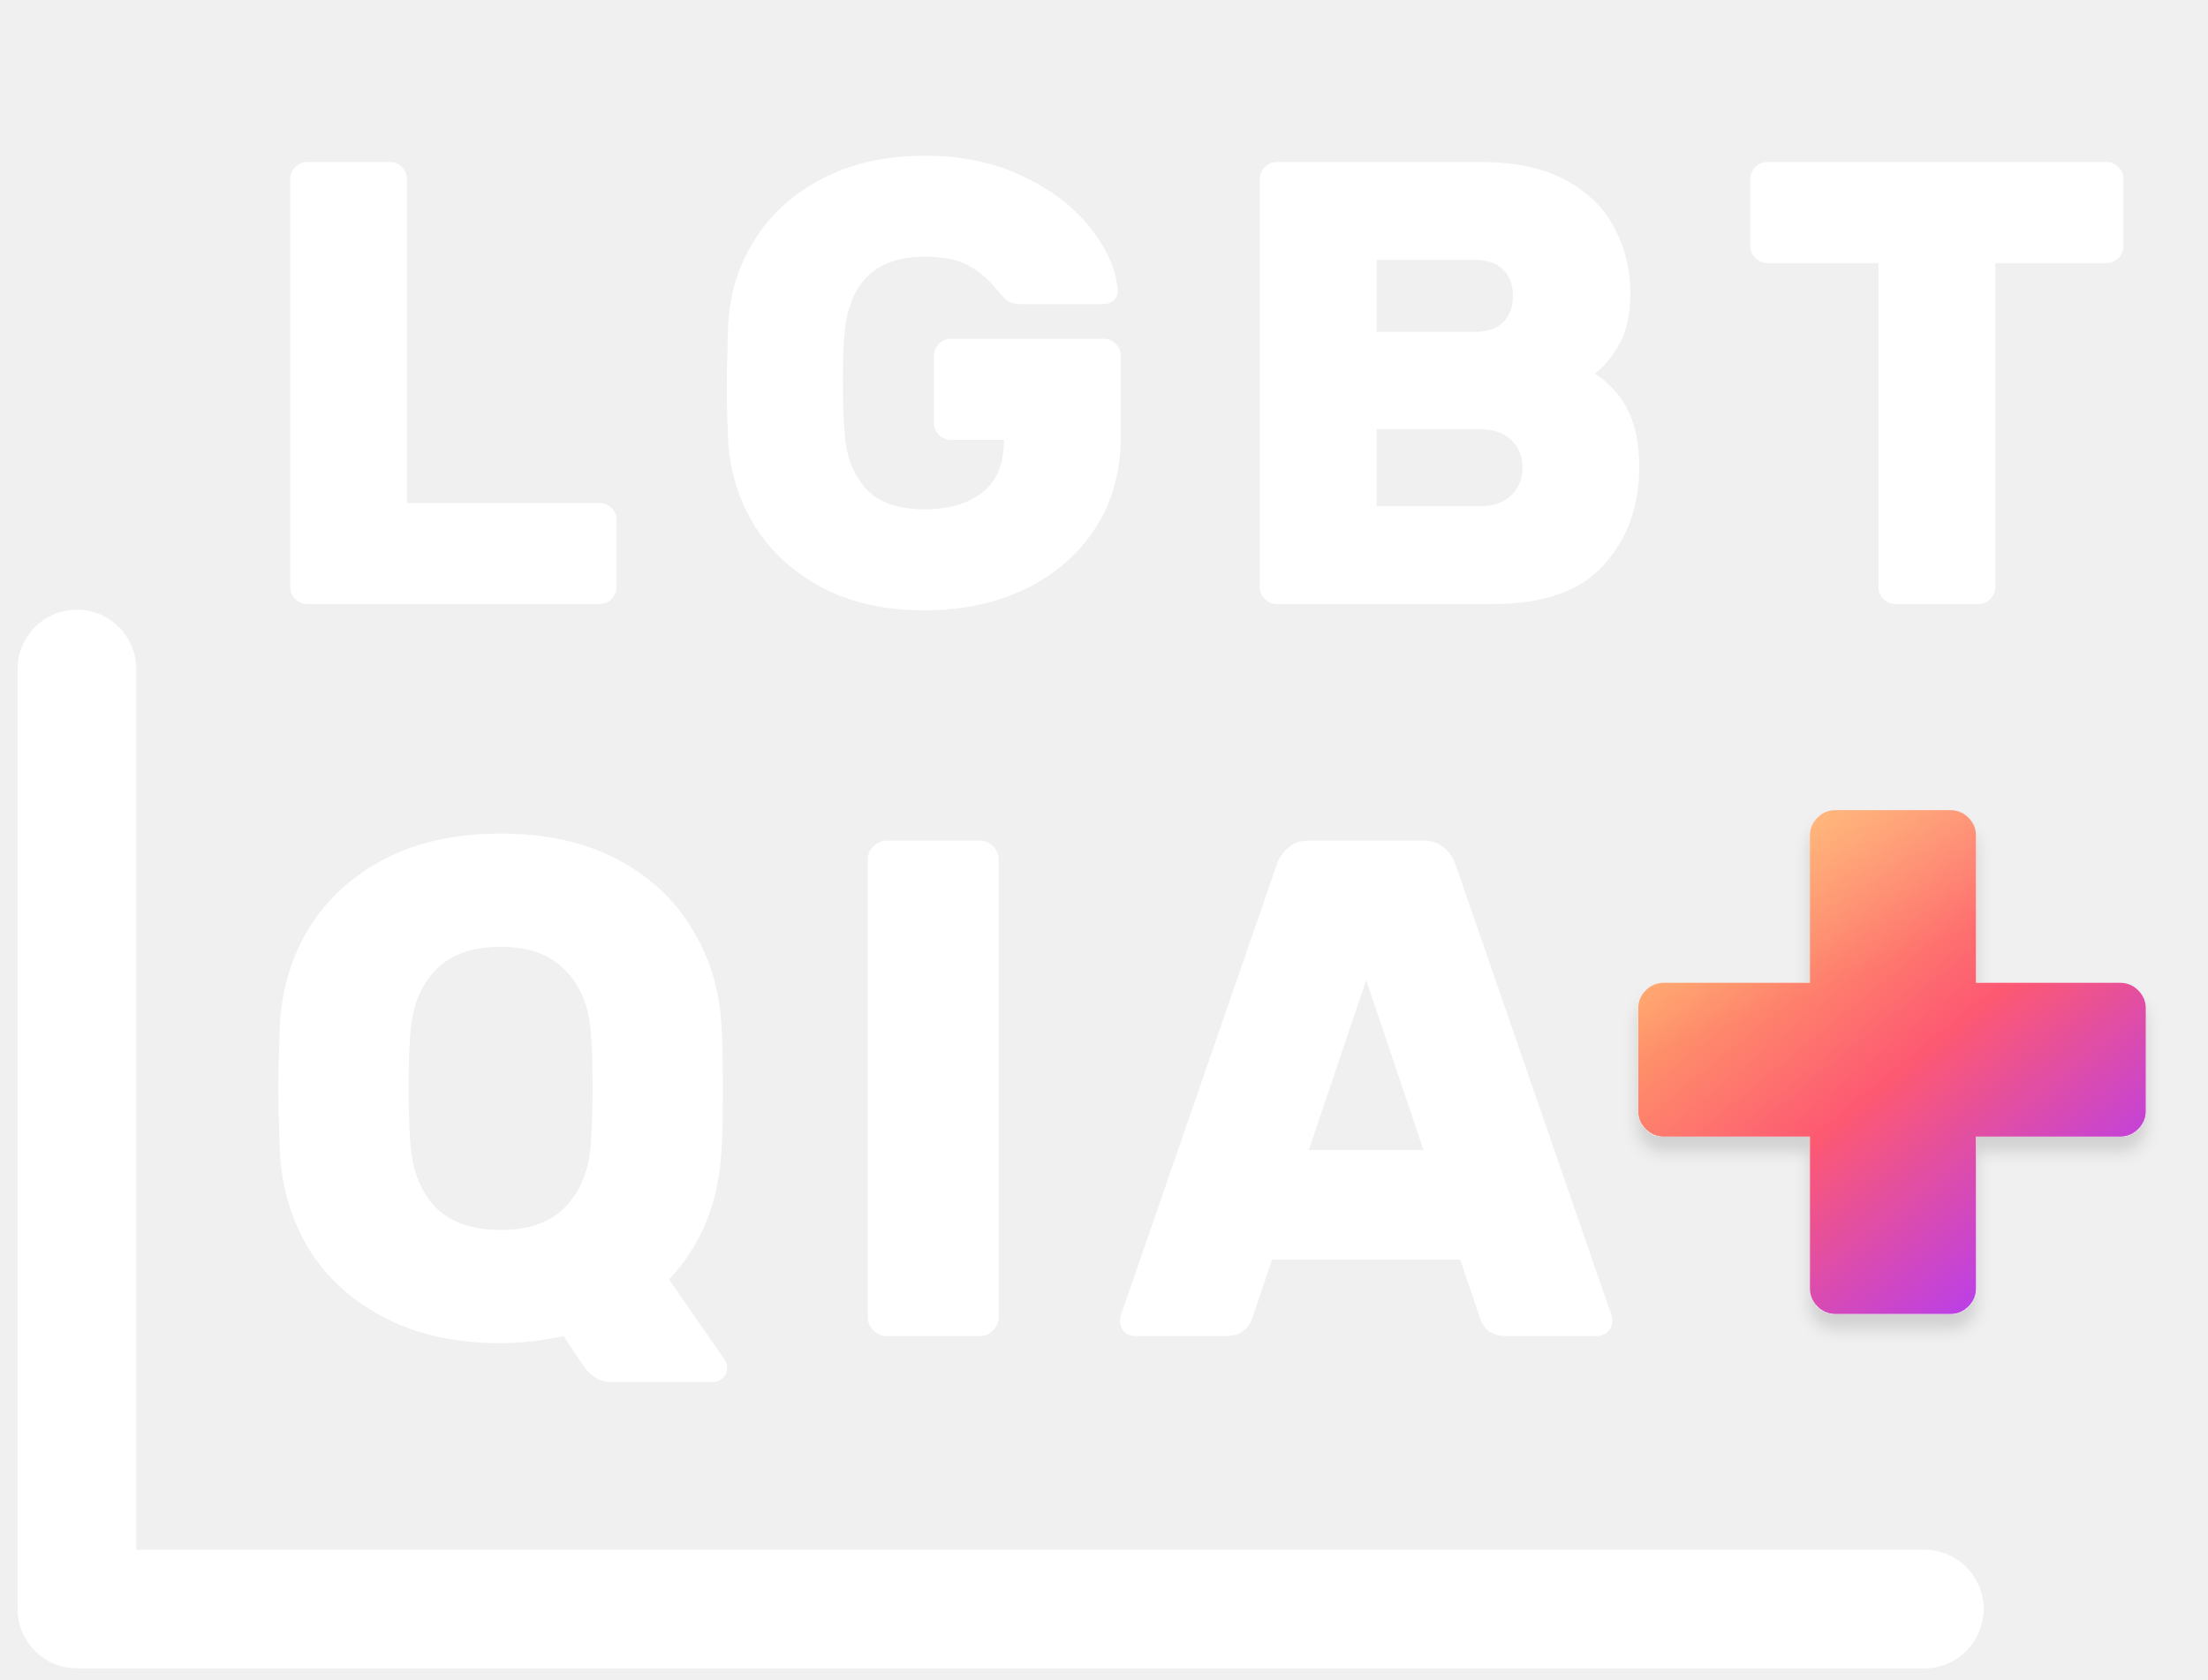
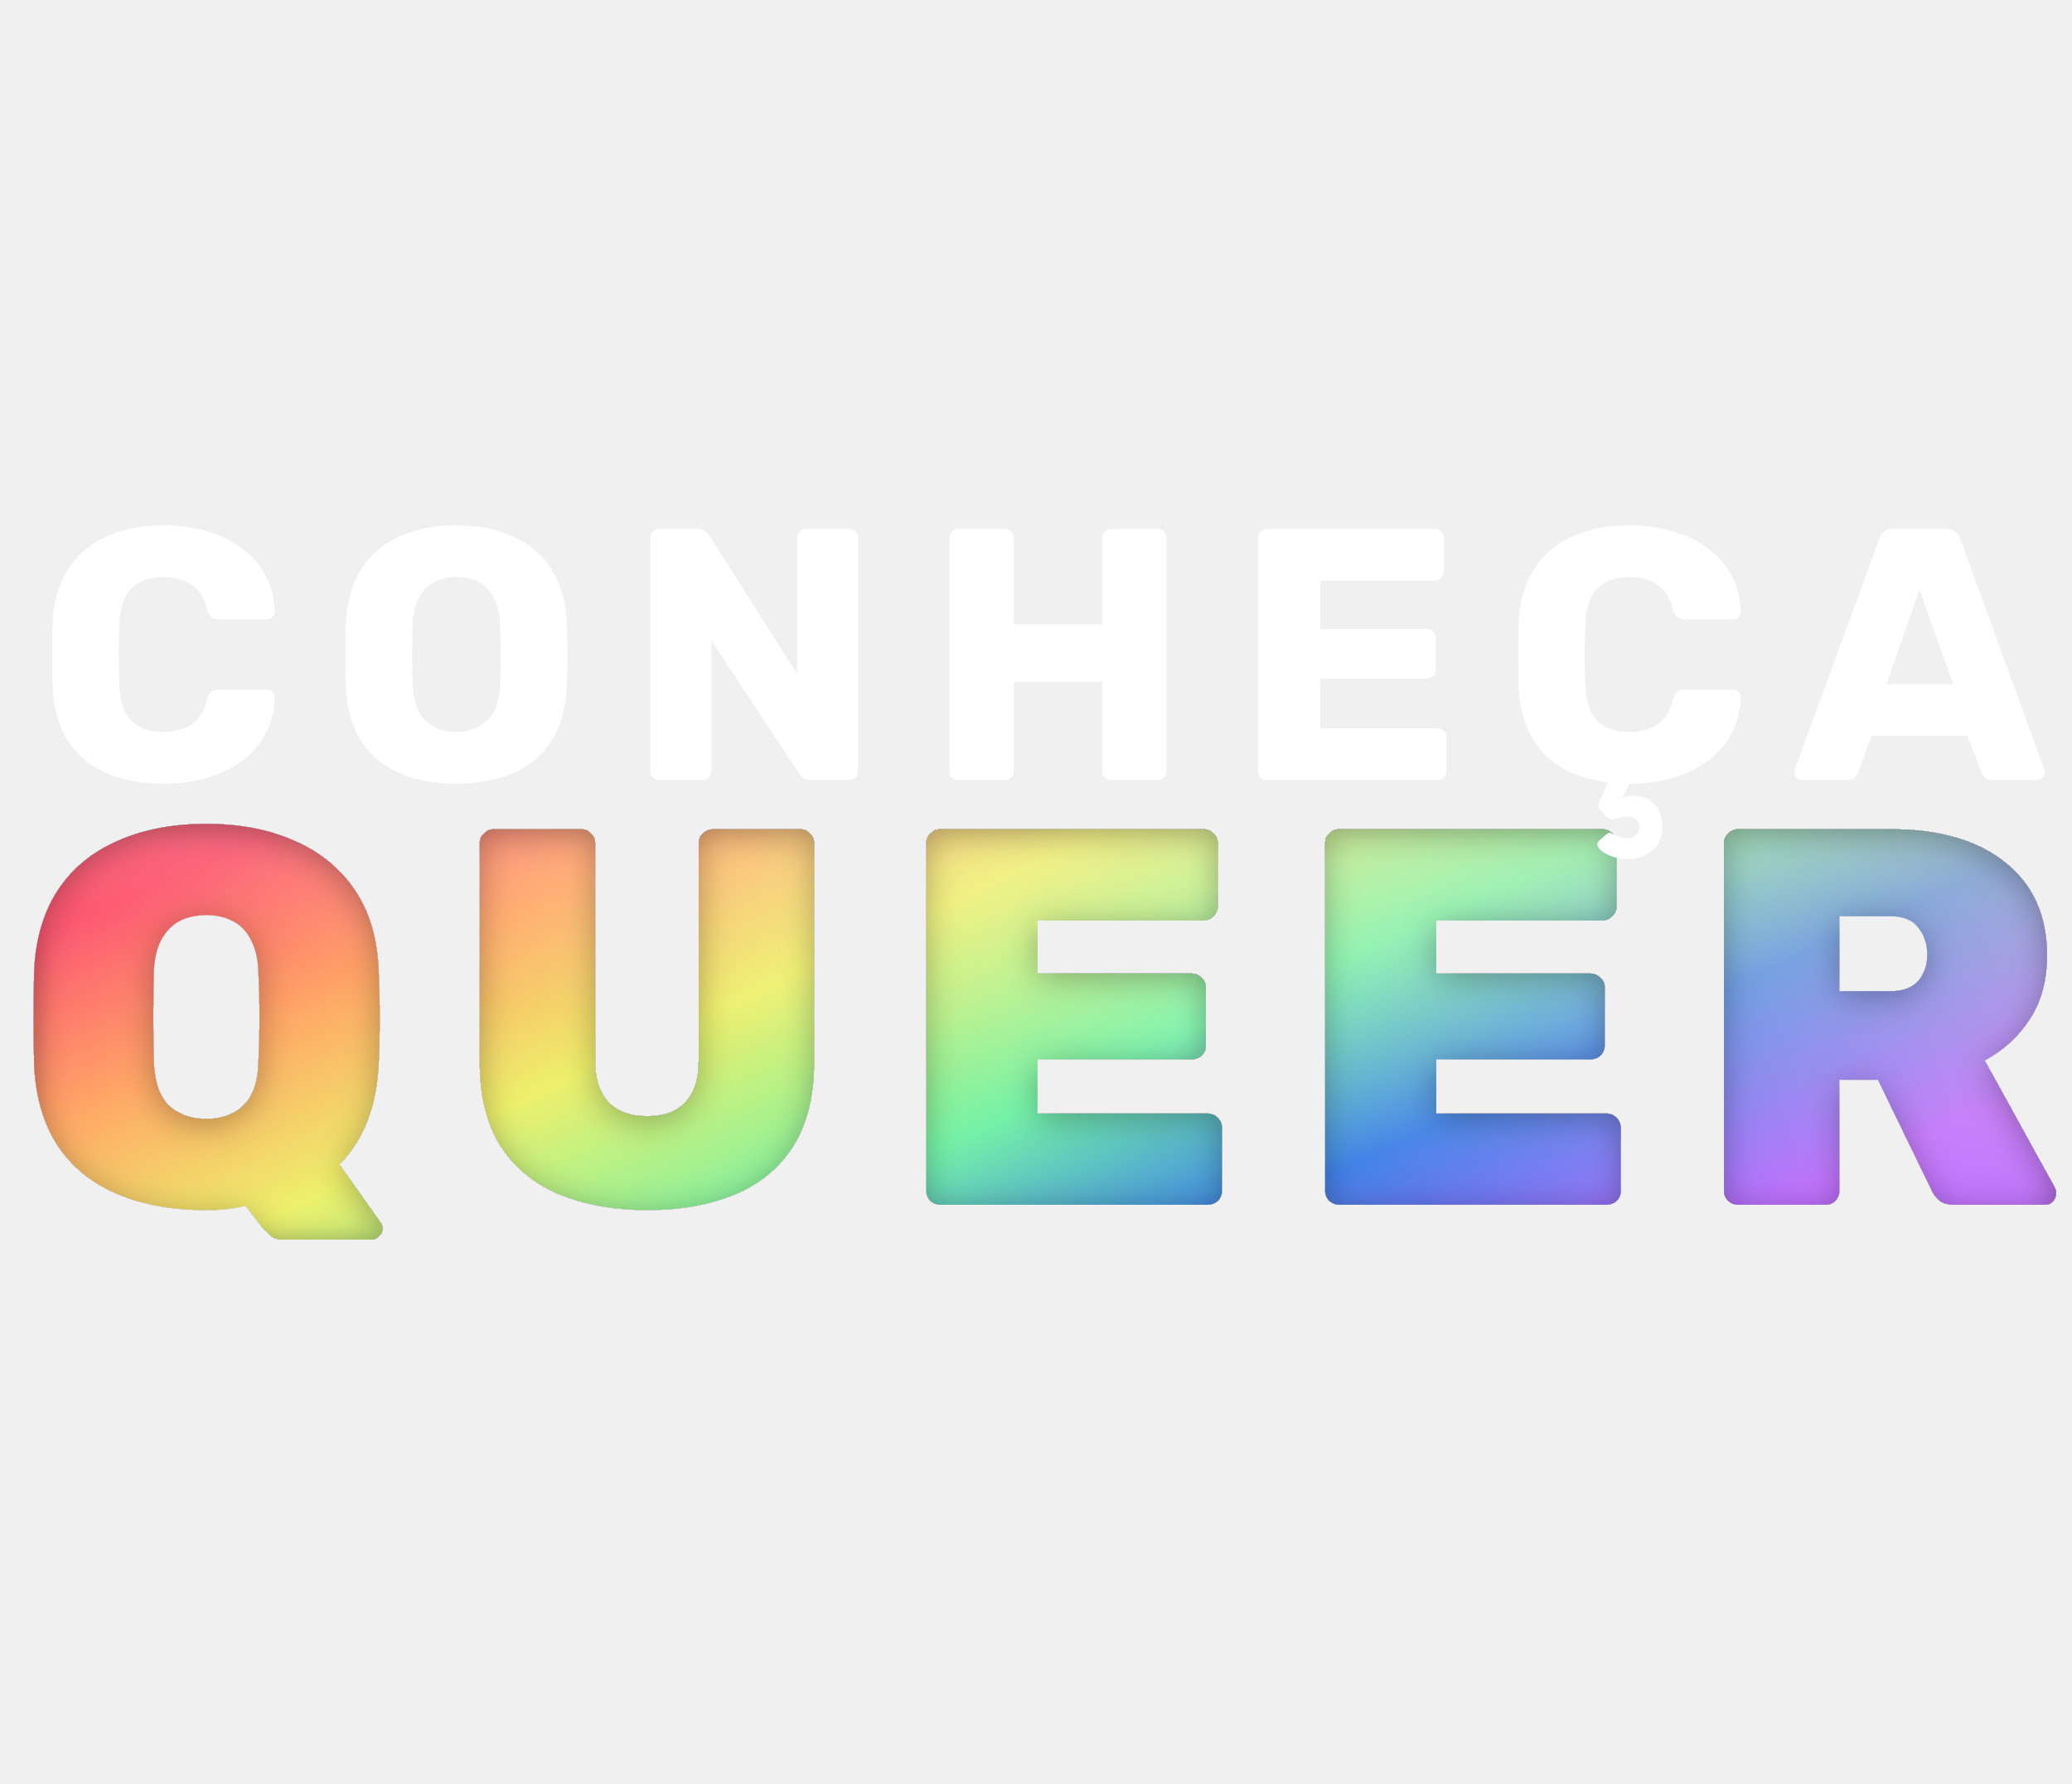
- <svg xmlns="http://www.w3.org/2000/svg" width="96" height="73" viewBox="0 0 96 73" fill="none">
-   <path d="M26.067 21.868C26.268 21.868 26.442 21.942 26.589 22.088C26.735 22.234 26.808 22.408 26.808 22.61V25.52C26.808 25.721 26.735 25.895 26.589 26.041C26.442 26.188 26.268 26.261 26.067 26.261H13.357C13.155 26.261 12.982 26.188 12.835 26.041C12.689 25.895 12.616 25.721 12.616 25.52V7.785C12.616 7.584 12.689 7.41 12.835 7.264C12.982 7.117 13.155 7.044 13.357 7.044H16.953C17.154 7.044 17.328 7.117 17.475 7.264C17.621 7.41 17.694 7.584 17.694 7.785V21.868H26.067ZM36.733 14.347C36.678 14.786 36.651 15.49 36.651 16.46C36.651 17.595 36.678 18.428 36.733 18.959C36.807 19.892 37.118 20.66 37.667 21.265C38.216 21.85 39.058 22.143 40.192 22.143C41.236 22.143 42.068 21.905 42.691 21.429C43.331 20.935 43.651 20.166 43.651 19.123H41.345C41.144 19.123 40.97 19.05 40.824 18.904C40.677 18.757 40.604 18.583 40.604 18.382V15.472C40.604 15.271 40.677 15.097 40.824 14.95C40.97 14.804 41.144 14.731 41.345 14.731H47.989C48.19 14.731 48.364 14.804 48.51 14.95C48.657 15.097 48.73 15.271 48.73 15.472V18.986C48.73 20.505 48.355 21.841 47.604 22.994C46.854 24.129 45.829 25.007 44.53 25.629C43.249 26.233 41.803 26.535 40.192 26.535C38.49 26.535 37.008 26.206 35.745 25.547C34.482 24.87 33.503 23.973 32.808 22.857C32.112 21.722 31.728 20.468 31.655 19.096C31.618 18.217 31.6 17.494 31.6 16.927C31.6 16.25 31.618 15.344 31.655 14.209C31.71 12.837 32.085 11.592 32.78 10.476C33.476 9.341 34.455 8.444 35.718 7.785C36.999 7.108 38.49 6.77 40.192 6.77C41.821 6.77 43.258 7.072 44.502 7.676C45.765 8.28 46.744 9.039 47.44 9.954C48.154 10.869 48.538 11.757 48.593 12.617C48.611 12.782 48.556 12.928 48.428 13.056C48.3 13.166 48.154 13.221 47.989 13.221H44.338C44.1 13.221 43.908 13.166 43.761 13.056C43.633 12.928 43.459 12.736 43.24 12.48C42.91 12.077 42.517 11.757 42.059 11.519C41.62 11.281 40.998 11.162 40.192 11.162C38.124 11.162 36.971 12.224 36.733 14.347ZM55.514 26.261C55.313 26.261 55.139 26.188 54.992 26.041C54.846 25.895 54.773 25.721 54.773 25.52V7.785C54.773 7.584 54.846 7.41 54.992 7.264C55.139 7.117 55.313 7.044 55.514 7.044H64.354C65.909 7.044 67.172 7.319 68.142 7.868C69.112 8.417 69.808 9.121 70.228 9.982C70.668 10.823 70.887 11.748 70.887 12.754C70.887 13.669 70.723 14.411 70.393 14.978C70.082 15.527 69.734 15.948 69.35 16.241C70.045 16.717 70.54 17.284 70.832 17.943C71.125 18.583 71.272 19.37 71.272 20.304C71.272 22.006 70.759 23.424 69.734 24.559C68.709 25.693 67.108 26.261 64.93 26.261H55.514ZM59.852 11.299V14.429H64.107C64.656 14.429 65.067 14.292 65.342 14.017C65.635 13.743 65.781 13.358 65.781 12.864C65.781 12.37 65.635 11.986 65.342 11.711C65.067 11.437 64.656 11.299 64.107 11.299H59.852ZM64.381 22.006C64.93 22.006 65.369 21.85 65.699 21.539C66.028 21.228 66.193 20.825 66.193 20.331C66.193 19.837 66.028 19.434 65.699 19.123C65.369 18.812 64.93 18.657 64.381 18.657H59.852V22.006H64.381ZM91.584 7.044C91.785 7.044 91.959 7.117 92.105 7.264C92.252 7.41 92.325 7.584 92.325 7.785V10.695C92.325 10.897 92.252 11.071 92.105 11.217C91.959 11.363 91.785 11.437 91.584 11.437H86.752V25.52C86.752 25.721 86.679 25.895 86.533 26.041C86.386 26.188 86.212 26.261 86.011 26.261H82.415C82.213 26.261 82.04 26.188 81.893 26.041C81.747 25.895 81.674 25.721 81.674 25.52V11.437H76.842C76.641 11.437 76.467 11.363 76.32 11.217C76.174 11.071 76.101 10.897 76.101 10.695V7.785C76.101 7.584 76.174 7.41 76.32 7.264C76.467 7.117 76.641 7.044 76.842 7.044H91.584Z" fill="white" />
-   <path d="M21.766 36.238C23.715 36.238 25.397 36.607 26.812 37.346C28.228 38.084 29.315 39.089 30.074 40.361C30.854 41.612 31.285 43.018 31.366 44.577C31.408 45.151 31.428 46.074 31.428 47.346C31.428 48.598 31.408 49.5 31.366 50.054C31.243 52.29 30.484 54.147 29.089 55.624L31.52 59.132C31.582 59.255 31.613 59.347 31.613 59.409V59.501C31.613 59.665 31.551 59.798 31.428 59.901C31.305 60.024 31.161 60.086 30.997 60.086H26.659C26.33 60.086 26.064 60.014 25.858 59.87C25.674 59.747 25.51 59.583 25.366 59.378L24.505 58.085C23.54 58.291 22.627 58.393 21.766 58.393C19.817 58.393 18.135 58.024 16.719 57.285C15.304 56.547 14.206 55.552 13.427 54.301C12.668 53.029 12.247 51.613 12.165 50.054C12.124 48.946 12.104 48.044 12.104 47.346C12.104 46.649 12.124 45.726 12.165 44.577C12.247 43.018 12.668 41.612 13.427 40.361C14.206 39.089 15.304 38.084 16.719 37.346C18.135 36.607 19.817 36.238 21.766 36.238ZM25.674 44.731C25.571 43.643 25.192 42.782 24.535 42.146C23.899 41.489 22.976 41.161 21.766 41.161C20.555 41.161 19.622 41.489 18.966 42.146C18.33 42.782 17.96 43.643 17.858 44.731C17.796 45.408 17.766 46.259 17.766 47.285C17.766 48.29 17.796 49.162 17.858 49.9C17.96 50.987 18.33 51.859 18.966 52.516C19.622 53.152 20.555 53.47 21.766 53.47C22.976 53.47 23.899 53.152 24.535 52.516C25.192 51.859 25.571 50.987 25.674 49.9C25.735 49.162 25.766 48.29 25.766 47.285C25.766 46.259 25.735 45.408 25.674 44.731ZM38.56 58.085C38.334 58.085 38.139 58.003 37.975 57.839C37.811 57.675 37.729 57.48 37.729 57.255V37.376C37.729 37.151 37.811 36.956 37.975 36.792C38.139 36.627 38.334 36.545 38.56 36.545H42.591C42.817 36.545 43.012 36.627 43.176 36.792C43.34 36.956 43.422 37.151 43.422 37.376V57.255C43.422 57.48 43.34 57.675 43.176 57.839C43.012 58.003 42.817 58.085 42.591 58.085H38.56ZM69.984 56.947C70.066 57.152 70.107 57.306 70.107 57.408C70.107 57.593 70.035 57.757 69.891 57.901C69.768 58.024 69.615 58.085 69.43 58.085H65.553C65.204 58.085 64.927 58.014 64.722 57.87C64.537 57.706 64.414 57.521 64.353 57.316L63.491 54.762H55.306L54.444 57.316C54.383 57.521 54.249 57.706 54.044 57.87C53.859 58.014 53.593 58.085 53.244 58.085H49.367C49.182 58.085 49.018 58.024 48.874 57.901C48.751 57.757 48.69 57.593 48.69 57.408C48.69 57.306 48.731 57.152 48.813 56.947L55.521 37.561C55.624 37.274 55.788 37.038 56.014 36.853C56.239 36.648 56.537 36.545 56.906 36.545H61.891C62.26 36.545 62.558 36.648 62.783 36.853C63.009 37.038 63.173 37.274 63.276 37.561L69.984 56.947ZM61.891 49.993L59.398 42.607L56.906 49.993H61.891Z" fill="white" />
-   <g filter="url(#filter0_d_226_2433)">
-     <path d="M79.8 57.124C79.499 57.124 79.24 57.015 79.021 56.796C78.802 56.577 78.693 56.317 78.693 56.017V49.413H72.335C72.034 49.413 71.775 49.303 71.556 49.085C71.337 48.866 71.228 48.606 71.228 48.305V43.835C71.228 43.534 71.337 43.274 71.556 43.055C71.775 42.837 72.034 42.727 72.335 42.727H78.693V36.328C78.693 36.028 78.802 35.768 79.021 35.549C79.24 35.331 79.499 35.221 79.8 35.221H84.804C85.105 35.221 85.365 35.331 85.584 35.549C85.802 35.768 85.912 36.028 85.912 36.328V42.727H92.187C92.488 42.727 92.748 42.837 92.966 43.055C93.185 43.274 93.295 43.534 93.295 43.835V48.305C93.295 48.606 93.185 48.866 92.966 49.085C92.748 49.303 92.488 49.413 92.187 49.413H85.912V56.017C85.912 56.317 85.802 56.577 85.584 56.796C85.365 57.015 85.105 57.124 84.804 57.124H79.8Z" fill="url(#paint0_linear_226_2433)" />
-     <path d="M79.8 57.124C79.499 57.124 79.24 57.015 79.021 56.796C78.802 56.577 78.693 56.317 78.693 56.017V49.413H72.335C72.034 49.413 71.775 49.303 71.556 49.085C71.337 48.866 71.228 48.606 71.228 48.305V43.835C71.228 43.534 71.337 43.274 71.556 43.055C71.775 42.837 72.034 42.727 72.335 42.727H78.693V36.328C78.693 36.028 78.802 35.768 79.021 35.549C79.24 35.331 79.499 35.221 79.8 35.221H84.804C85.105 35.221 85.365 35.331 85.584 35.549C85.802 35.768 85.912 36.028 85.912 36.328V42.727H92.187C92.488 42.727 92.748 42.837 92.966 43.055C93.185 43.274 93.295 43.534 93.295 43.835V48.305C93.295 48.606 93.185 48.866 92.966 49.085C92.748 49.303 92.488 49.413 92.187 49.413H85.912V56.017C85.912 56.317 85.802 56.577 85.584 56.796C85.365 57.015 85.105 57.124 84.804 57.124H79.8Z" fill="url(#paint1_linear_226_2433)" fill-opacity="0.77" />
+ <svg xmlns="http://www.w3.org/2000/svg" width="98.72" height="85" viewBox="0 0 194 85" fill="none">
+   <g filter="url(#filter0_i_579_25)">
+     <path d="M26.558 75.072C25.988 75.072 25.553 74.921 25.252 74.62C24.95 74.352 24.716 74.117 24.548 73.916L22.991 71.907C21.886 72.175 20.663 72.309 19.324 72.309C16.142 72.309 13.362 71.806 10.985 70.802C8.607 69.797 6.748 68.29 5.408 66.281C4.069 64.238 3.332 61.709 3.198 58.695C3.165 57.288 3.148 55.848 3.148 54.375C3.148 52.868 3.165 51.377 3.198 49.904C3.332 46.923 4.069 44.411 5.408 42.368C6.748 40.325 8.607 38.785 10.985 37.747C13.362 36.675 16.142 36.139 19.324 36.139C22.472 36.139 25.235 36.675 27.613 37.747C29.99 38.785 31.866 40.325 33.239 42.368C34.612 44.411 35.349 46.923 35.449 49.904C35.516 51.377 35.55 52.868 35.55 54.375C35.55 55.848 35.516 57.288 35.449 58.695C35.248 62.647 34.026 65.761 31.782 68.039L35.65 73.514C35.684 73.548 35.717 73.615 35.751 73.715C35.784 73.816 35.801 73.9 35.801 73.966C35.834 74.268 35.734 74.519 35.499 74.72C35.298 74.954 35.064 75.072 34.796 75.072H26.558ZM19.324 63.769C20.764 63.769 21.919 63.35 22.79 62.513C23.694 61.642 24.163 60.269 24.197 58.394C24.264 56.953 24.297 55.564 24.297 54.224C24.297 52.851 24.264 51.461 24.197 50.054C24.163 48.815 23.929 47.794 23.493 46.99C23.091 46.186 22.522 45.6 21.785 45.232C21.082 44.864 20.261 44.679 19.324 44.679C18.386 44.679 17.549 44.864 16.812 45.232C16.109 45.6 15.539 46.186 15.104 46.99C14.668 47.794 14.434 48.815 14.401 50.054C14.367 51.461 14.35 52.851 14.35 54.224C14.35 55.564 14.367 56.953 14.401 58.394C14.468 60.269 14.937 61.642 15.807 62.513C16.711 63.35 17.884 63.769 19.324 63.769ZM60.645 72.309C57.531 72.309 54.785 71.823 52.407 70.852C50.062 69.881 48.221 68.374 46.881 66.331C45.575 64.254 44.922 61.642 44.922 58.494V37.948C44.922 37.579 45.056 37.278 45.324 37.044C45.592 36.776 45.893 36.642 46.228 36.642H54.416C54.785 36.642 55.086 36.776 55.321 37.044C55.588 37.278 55.722 37.579 55.722 37.948V58.343C55.722 60.051 56.141 61.341 56.978 62.211C57.816 63.082 59.021 63.518 60.595 63.518C62.169 63.518 63.358 63.082 64.162 62.211C64.999 61.341 65.418 60.051 65.418 58.343V37.948C65.418 37.579 65.552 37.278 65.82 37.044C66.088 36.776 66.406 36.642 66.774 36.642H74.912C75.281 36.642 75.582 36.776 75.817 37.044C76.084 37.278 76.218 37.579 76.218 37.948V58.494C76.218 61.642 75.565 64.254 74.259 66.331C72.953 68.374 71.128 69.881 68.784 70.852C66.439 71.823 63.727 72.309 60.645 72.309ZM88.04 71.806C87.705 71.806 87.404 71.689 87.136 71.455C86.868 71.187 86.734 70.869 86.734 70.5V37.948C86.734 37.579 86.868 37.278 87.136 37.044C87.404 36.776 87.705 36.642 88.04 36.642H112.656C113.024 36.642 113.342 36.776 113.61 37.044C113.878 37.278 114.012 37.579 114.012 37.948V43.876C114.012 44.21 113.878 44.512 113.61 44.78C113.342 45.048 113.024 45.182 112.656 45.182H97.133V50.155H111.55C111.919 50.155 112.237 50.289 112.505 50.557C112.773 50.791 112.907 51.093 112.907 51.461V56.886C112.907 57.255 112.773 57.573 112.505 57.841C112.237 58.075 111.919 58.193 111.55 58.193H97.133V63.266H113.057C113.426 63.266 113.744 63.4 114.012 63.668C114.28 63.936 114.414 64.254 114.414 64.623V70.5C114.414 70.869 114.28 71.187 114.012 71.455C113.744 71.689 113.426 71.806 113.057 71.806H88.04ZM125.381 71.806C125.046 71.806 124.745 71.689 124.477 71.455C124.209 71.187 124.075 70.869 124.075 70.5V37.948C124.075 37.579 124.209 37.278 124.477 37.044C124.745 36.776 125.046 36.642 125.381 36.642H149.997C150.365 36.642 150.683 36.776 150.951 37.044C151.219 37.278 151.353 37.579 151.353 37.948V43.876C151.353 44.21 151.219 44.512 150.951 44.78C150.683 45.048 150.365 45.182 149.997 45.182H134.474V50.155H148.891C149.26 50.155 149.578 50.289 149.846 50.557C150.114 50.791 150.248 51.093 150.248 51.461V56.886C150.248 57.255 150.114 57.573 149.846 57.841C149.578 58.075 149.26 58.193 148.891 58.193H134.474V63.266H150.398C150.767 63.266 151.085 63.4 151.353 63.668C151.621 63.936 151.755 64.254 151.755 64.623V70.5C151.755 70.869 151.621 71.187 151.353 71.455C151.085 71.689 150.767 71.806 150.398 71.806H125.381ZM162.722 71.806C162.387 71.806 162.086 71.689 161.818 71.455C161.55 71.187 161.416 70.869 161.416 70.5V37.948C161.416 37.579 161.55 37.278 161.818 37.044C162.086 36.776 162.387 36.642 162.722 36.642H177.039C181.594 36.642 185.161 37.68 187.739 39.756C190.352 41.833 191.658 44.73 191.658 48.447C191.658 50.791 191.122 52.784 190.05 54.425C188.979 56.066 187.572 57.355 185.83 58.293L192.361 70.149C192.462 70.35 192.512 70.534 192.512 70.701C192.512 71.003 192.411 71.271 192.21 71.505C192.009 71.706 191.758 71.806 191.457 71.806H182.967C182.331 71.806 181.845 71.656 181.51 71.354C181.175 71.019 180.958 70.718 180.857 70.45L175.834 60.102H172.217V70.5C172.217 70.869 172.083 71.187 171.815 71.455C171.58 71.689 171.279 71.806 170.911 71.806H162.722ZM172.217 51.813H176.989C178.161 51.813 179.032 51.495 179.601 50.858C180.171 50.188 180.455 49.368 180.455 48.397C180.455 47.392 180.171 46.538 179.601 45.835C179.065 45.131 178.195 44.78 176.989 44.78H172.217V51.813Z" fill="url(#paint0_linear_579_25)" />
+     <path d="M26.558 75.072C25.988 75.072 25.553 74.921 25.252 74.62C24.95 74.352 24.716 74.117 24.548 73.916L22.991 71.907C21.886 72.175 20.663 72.309 19.324 72.309C16.142 72.309 13.362 71.806 10.985 70.802C8.607 69.797 6.748 68.29 5.408 66.281C4.069 64.238 3.332 61.709 3.198 58.695C3.165 57.288 3.148 55.848 3.148 54.375C3.148 52.868 3.165 51.377 3.198 49.904C3.332 46.923 4.069 44.411 5.408 42.368C6.748 40.325 8.607 38.785 10.985 37.747C13.362 36.675 16.142 36.139 19.324 36.139C22.472 36.139 25.235 36.675 27.613 37.747C29.99 38.785 31.866 40.325 33.239 42.368C34.612 44.411 35.349 46.923 35.449 49.904C35.516 51.377 35.55 52.868 35.55 54.375C35.55 55.848 35.516 57.288 35.449 58.695C35.248 62.647 34.026 65.761 31.782 68.039L35.65 73.514C35.684 73.548 35.717 73.615 35.751 73.715C35.784 73.816 35.801 73.9 35.801 73.966C35.834 74.268 35.734 74.519 35.499 74.72C35.298 74.954 35.064 75.072 34.796 75.072H26.558ZM19.324 63.769C20.764 63.769 21.919 63.35 22.79 62.513C23.694 61.642 24.163 60.269 24.197 58.394C24.264 56.953 24.297 55.564 24.297 54.224C24.297 52.851 24.264 51.461 24.197 50.054C24.163 48.815 23.929 47.794 23.493 46.99C23.091 46.186 22.522 45.6 21.785 45.232C21.082 44.864 20.261 44.679 19.324 44.679C18.386 44.679 17.549 44.864 16.812 45.232C16.109 45.6 15.539 46.186 15.104 46.99C14.668 47.794 14.434 48.815 14.401 50.054C14.367 51.461 14.35 52.851 14.35 54.224C14.35 55.564 14.367 56.953 14.401 58.394C14.468 60.269 14.937 61.642 15.807 62.513C16.711 63.35 17.884 63.769 19.324 63.769ZM60.645 72.309C57.531 72.309 54.785 71.823 52.407 70.852C50.062 69.881 48.221 68.374 46.881 66.331C45.575 64.254 44.922 61.642 44.922 58.494V37.948C44.922 37.579 45.056 37.278 45.324 37.044C45.592 36.776 45.893 36.642 46.228 36.642H54.416C54.785 36.642 55.086 36.776 55.321 37.044C55.588 37.278 55.722 37.579 55.722 37.948V58.343C55.722 60.051 56.141 61.341 56.978 62.211C57.816 63.082 59.021 63.518 60.595 63.518C62.169 63.518 63.358 63.082 64.162 62.211C64.999 61.341 65.418 60.051 65.418 58.343V37.948C65.418 37.579 65.552 37.278 65.82 37.044C66.088 36.776 66.406 36.642 66.774 36.642H74.912C75.281 36.642 75.582 36.776 75.817 37.044C76.084 37.278 76.218 37.579 76.218 37.948V58.494C76.218 61.642 75.565 64.254 74.259 66.331C72.953 68.374 71.128 69.881 68.784 70.852C66.439 71.823 63.727 72.309 60.645 72.309ZM88.04 71.806C87.705 71.806 87.404 71.689 87.136 71.455C86.868 71.187 86.734 70.869 86.734 70.5V37.948C86.734 37.579 86.868 37.278 87.136 37.044C87.404 36.776 87.705 36.642 88.04 36.642H112.656C113.024 36.642 113.342 36.776 113.61 37.044C113.878 37.278 114.012 37.579 114.012 37.948V43.876C114.012 44.21 113.878 44.512 113.61 44.78C113.342 45.048 113.024 45.182 112.656 45.182H97.133V50.155H111.55C111.919 50.155 112.237 50.289 112.505 50.557C112.773 50.791 112.907 51.093 112.907 51.461V56.886C112.907 57.255 112.773 57.573 112.505 57.841C112.237 58.075 111.919 58.193 111.55 58.193H97.133V63.266H113.057C113.426 63.266 113.744 63.4 114.012 63.668C114.28 63.936 114.414 64.254 114.414 64.623V70.5C114.414 70.869 114.28 71.187 114.012 71.455C113.744 71.689 113.426 71.806 113.057 71.806H88.04ZM125.381 71.806C125.046 71.806 124.745 71.689 124.477 71.455C124.209 71.187 124.075 70.869 124.075 70.5V37.948C124.075 37.579 124.209 37.278 124.477 37.044C124.745 36.776 125.046 36.642 125.381 36.642H149.997C150.365 36.642 150.683 36.776 150.951 37.044C151.219 37.278 151.353 37.579 151.353 37.948V43.876C151.353 44.21 151.219 44.512 150.951 44.78C150.683 45.048 150.365 45.182 149.997 45.182H134.474V50.155H148.891C149.26 50.155 149.578 50.289 149.846 50.557C150.114 50.791 150.248 51.093 150.248 51.461V56.886C150.248 57.255 150.114 57.573 149.846 57.841C149.578 58.075 149.26 58.193 148.891 58.193H134.474V63.266H150.398C150.767 63.266 151.085 63.4 151.353 63.668C151.621 63.936 151.755 64.254 151.755 64.623V70.5C151.755 70.869 151.621 71.187 151.353 71.455C151.085 71.689 150.767 71.806 150.398 71.806H125.381ZM162.722 71.806C162.387 71.806 162.086 71.689 161.818 71.455C161.55 71.187 161.416 70.869 161.416 70.5V37.948C161.416 37.579 161.55 37.278 161.818 37.044C162.086 36.776 162.387 36.642 162.722 36.642H177.039C181.594 36.642 185.161 37.68 187.739 39.756C190.352 41.833 191.658 44.73 191.658 48.447C191.658 50.791 191.122 52.784 190.05 54.425C188.979 56.066 187.572 57.355 185.83 58.293L192.361 70.149C192.462 70.35 192.512 70.534 192.512 70.701C192.512 71.003 192.411 71.271 192.21 71.505C192.009 71.706 191.758 71.806 191.457 71.806H182.967C182.331 71.806 181.845 71.656 181.51 71.354C181.175 71.019 180.958 70.718 180.857 70.45L175.834 60.102H172.217V70.5C172.217 70.869 172.083 71.187 171.815 71.455C171.58 71.689 171.279 71.806 170.911 71.806H162.722ZM172.217 51.813H176.989C178.161 51.813 179.032 51.495 179.601 50.858C180.171 50.188 180.455 49.368 180.455 48.397C180.455 47.392 180.171 46.538 179.601 45.835C179.065 45.131 178.195 44.78 176.989 44.78H172.217V51.813Z" fill="url(#paint1_linear_579_25)" fill-opacity="0.77" />
  </g>
-   <path d="M3.344 29.085V69.951H83.666" stroke="white" stroke-width="5.16" stroke-linecap="round" stroke-linejoin="round" />
+   <path d="M15.305 32.368C13.178 32.368 11.352 32.021 9.829 31.326C8.329 30.632 7.153 29.613 6.302 28.269C5.473 26.926 5.014 25.257 4.925 23.264C4.902 22.346 4.891 21.36 4.891 20.308C4.891 19.255 4.902 18.247 4.925 17.284C5.014 15.336 5.485 13.69 6.336 12.346C7.187 10.98 8.374 9.95 9.896 9.255C11.419 8.539 13.222 8.18 15.305 8.18C16.783 8.18 18.149 8.371 19.404 8.752C20.658 9.11 21.755 9.647 22.696 10.364C23.636 11.058 24.364 11.909 24.879 12.917C25.417 13.902 25.697 15.022 25.719 16.276C25.741 16.478 25.674 16.646 25.517 16.78C25.383 16.915 25.215 16.982 25.014 16.982H20.479C20.187 16.982 19.963 16.926 19.807 16.814C19.65 16.68 19.515 16.444 19.404 16.108C19.09 14.921 18.575 14.115 17.858 13.69C17.164 13.242 16.302 13.018 15.271 13.018C14.04 13.018 13.066 13.365 12.349 14.059C11.632 14.731 11.24 15.862 11.173 17.452C11.106 19.289 11.106 21.17 11.173 23.096C11.24 24.686 11.632 25.828 12.349 26.523C13.066 27.194 14.04 27.53 15.271 27.53C16.302 27.53 17.175 27.306 17.892 26.858C18.608 26.41 19.112 25.604 19.404 24.44C19.493 24.104 19.616 23.88 19.773 23.768C19.952 23.634 20.187 23.566 20.479 23.566H25.014C25.215 23.566 25.383 23.634 25.517 23.768C25.674 23.902 25.741 24.07 25.719 24.272C25.697 25.526 25.417 26.657 24.879 27.665C24.364 28.65 23.636 29.501 22.696 30.218C21.755 30.912 20.658 31.45 19.404 31.83C18.149 32.189 16.783 32.368 15.305 32.368ZM42.722 32.368C40.662 32.368 38.87 32.032 37.347 31.36C35.825 30.688 34.638 29.68 33.786 28.337C32.935 26.97 32.465 25.268 32.376 23.23C32.353 22.267 32.342 21.304 32.342 20.341C32.342 19.378 32.353 18.404 32.376 17.419C32.465 15.403 32.935 13.712 33.786 12.346C34.66 10.957 35.858 9.916 37.381 9.222C38.904 8.528 40.684 8.18 42.722 8.18C44.738 8.18 46.507 8.528 48.03 9.222C49.575 9.916 50.785 10.957 51.658 12.346C52.532 13.712 53.002 15.403 53.069 17.419C53.114 18.404 53.136 19.378 53.136 20.341C53.136 21.304 53.114 22.267 53.069 23.23C52.98 25.268 52.509 26.97 51.658 28.337C50.807 29.68 49.62 30.688 48.097 31.36C46.574 32.032 44.783 32.368 42.722 32.368ZM42.722 27.53C43.909 27.53 44.872 27.172 45.611 26.455C46.373 25.739 46.776 24.596 46.821 23.029C46.866 22.043 46.888 21.114 46.888 20.241C46.888 19.367 46.866 18.46 46.821 17.519C46.776 16.467 46.574 15.616 46.216 14.966C45.88 14.294 45.41 13.802 44.805 13.488C44.2 13.175 43.506 13.018 42.722 13.018C41.961 13.018 41.278 13.175 40.673 13.488C40.069 13.802 39.587 14.294 39.229 14.966C38.87 15.616 38.669 16.467 38.624 17.519C38.602 18.46 38.59 19.367 38.59 20.241C38.59 21.114 38.602 22.043 38.624 23.029C38.691 24.596 39.094 25.739 39.833 26.455C40.572 27.172 41.535 27.53 42.722 27.53ZM61.733 32.032C61.487 32.032 61.285 31.953 61.129 31.797C60.972 31.64 60.894 31.438 60.894 31.192V9.356C60.894 9.11 60.972 8.908 61.129 8.752C61.285 8.595 61.487 8.516 61.733 8.516H65.294C65.675 8.516 65.944 8.606 66.101 8.785C66.28 8.942 66.392 9.065 66.436 9.155L74.633 22.088V9.356C74.633 9.11 74.712 8.908 74.868 8.752C75.025 8.595 75.227 8.516 75.473 8.516H79.504C79.751 8.516 79.952 8.595 80.109 8.752C80.266 8.908 80.344 9.11 80.344 9.356V31.192C80.344 31.416 80.266 31.617 80.109 31.797C79.952 31.953 79.751 32.032 79.504 32.032H75.91C75.552 32.032 75.283 31.942 75.104 31.763C74.947 31.584 74.846 31.461 74.801 31.394L66.605 18.964V31.192C66.605 31.438 66.526 31.64 66.369 31.797C66.213 31.953 66.011 32.032 65.765 32.032H61.733ZM89.742 32.032C89.496 32.032 89.294 31.953 89.137 31.797C88.981 31.64 88.902 31.438 88.902 31.192V9.356C88.902 9.11 88.981 8.908 89.137 8.752C89.294 8.595 89.496 8.516 89.742 8.516H94.076C94.322 8.516 94.524 8.595 94.68 8.752C94.837 8.908 94.915 9.11 94.915 9.356V17.452H103.213V9.356C103.213 9.11 103.291 8.908 103.448 8.752C103.605 8.595 103.807 8.516 104.053 8.516H108.387C108.633 8.516 108.834 8.595 108.991 8.752C109.148 8.908 109.226 9.11 109.226 9.356V31.192C109.226 31.438 109.148 31.64 108.991 31.797C108.834 31.953 108.633 32.032 108.387 32.032H104.053C103.807 32.032 103.605 31.953 103.448 31.797C103.291 31.64 103.213 31.438 103.213 31.192V22.827H94.915V31.192C94.915 31.438 94.837 31.64 94.68 31.797C94.524 31.953 94.322 32.032 94.076 32.032H89.742ZM118.636 32.032C118.39 32.032 118.189 31.953 118.032 31.797C117.875 31.64 117.797 31.438 117.797 31.192V9.356C117.797 9.11 117.875 8.908 118.032 8.752C118.189 8.595 118.39 8.516 118.636 8.516H134.325C134.571 8.516 134.773 8.595 134.929 8.752C135.086 8.908 135.165 9.11 135.165 9.356V12.514C135.165 12.76 135.086 12.962 134.929 13.119C134.773 13.275 134.571 13.354 134.325 13.354H123.608V17.889H133.586C133.832 17.889 134.034 17.979 134.19 18.158C134.347 18.314 134.425 18.516 134.425 18.762V21.685C134.425 21.909 134.347 22.111 134.19 22.29C134.034 22.447 133.832 22.525 133.586 22.525H123.608V27.194H134.593C134.84 27.194 135.041 27.273 135.198 27.43C135.355 27.586 135.433 27.788 135.433 28.034V31.192C135.433 31.438 135.355 31.64 135.198 31.797C135.041 31.953 134.84 32.032 134.593 32.032H118.636ZM152.392 39.422C151.787 39.422 151.238 39.322 150.746 39.12C150.253 38.919 149.906 38.683 149.704 38.415C149.503 38.146 149.514 37.911 149.738 37.709L150.342 37.172C150.544 36.992 150.712 36.937 150.846 37.004C151.003 37.071 151.194 37.16 151.417 37.273C151.641 37.407 151.966 37.474 152.392 37.474C152.728 37.474 152.996 37.373 153.198 37.172C153.4 36.97 153.5 36.735 153.5 36.466C153.5 36.175 153.4 35.929 153.198 35.727C152.996 35.548 152.728 35.458 152.392 35.458C152.123 35.458 151.877 35.492 151.653 35.559C151.429 35.649 151.216 35.694 151.014 35.694C150.835 35.716 150.656 35.66 150.477 35.526L149.839 34.854C149.704 34.719 149.637 34.574 149.637 34.417C149.659 34.26 149.738 34.047 149.872 33.779L150.544 32.233C148.842 32.032 147.375 31.562 146.143 30.823C144.934 30.083 143.993 29.087 143.321 27.833C142.65 26.556 142.269 25.033 142.179 23.264C142.157 22.346 142.146 21.36 142.146 20.308C142.146 19.255 142.157 18.247 142.179 17.284C142.269 15.336 142.739 13.69 143.59 12.346C144.441 10.98 145.628 9.95 147.151 9.255C148.674 8.539 150.477 8.18 152.56 8.18C154.038 8.18 155.404 8.371 156.658 8.752C157.912 9.11 159.01 9.647 159.95 10.364C160.891 11.058 161.619 11.909 162.134 12.917C162.671 13.902 162.951 15.022 162.974 16.276C162.996 16.478 162.929 16.646 162.772 16.78C162.638 16.915 162.47 16.982 162.268 16.982H157.733C157.442 16.982 157.218 16.926 157.061 16.814C156.904 16.68 156.77 16.444 156.658 16.108C156.345 14.921 155.829 14.115 155.113 13.69C154.419 13.242 153.556 13.018 152.526 13.018C151.294 13.018 150.32 13.365 149.603 14.059C148.887 14.731 148.495 15.862 148.428 17.452C148.36 19.289 148.36 21.17 148.428 23.096C148.495 24.686 148.887 25.828 149.603 26.523C150.32 27.194 151.294 27.53 152.526 27.53C153.556 27.53 154.43 27.306 155.146 26.858C155.863 26.41 156.367 25.604 156.658 24.44C156.748 24.104 156.871 23.88 157.028 23.768C157.207 23.634 157.442 23.566 157.733 23.566H162.268C162.47 23.566 162.638 23.634 162.772 23.768C162.929 23.902 162.996 24.07 162.974 24.272C162.951 25.526 162.671 26.657 162.134 27.665C161.619 28.65 160.891 29.501 159.95 30.218C159.01 30.912 157.912 31.45 156.658 31.83C155.404 32.189 154.038 32.368 152.56 32.368L151.888 33.712C152.022 33.644 152.201 33.588 152.425 33.544C152.672 33.521 152.862 33.51 152.996 33.51C153.803 33.51 154.441 33.779 154.911 34.316C155.404 34.854 155.65 35.559 155.65 36.433C155.65 37.284 155.359 37.989 154.777 38.549C154.195 39.131 153.4 39.422 152.392 39.422ZM168.73 32.032C168.551 32.032 168.383 31.965 168.226 31.83C168.092 31.674 168.025 31.506 168.025 31.326C168.025 31.214 168.036 31.114 168.058 31.024L175.953 9.457C176.02 9.211 176.154 8.998 176.356 8.819C176.58 8.617 176.882 8.516 177.263 8.516H182.235C182.616 8.516 182.907 8.617 183.108 8.819C183.332 8.998 183.478 9.211 183.545 9.457L191.406 31.024C191.451 31.114 191.473 31.214 191.473 31.326C191.473 31.506 191.395 31.674 191.238 31.83C191.104 31.965 190.936 32.032 190.734 32.032H186.602C186.266 32.032 186.009 31.953 185.829 31.797C185.673 31.617 185.572 31.461 185.527 31.326L184.217 27.9H175.247L173.971 31.326C173.926 31.461 173.825 31.617 173.669 31.797C173.512 31.953 173.243 32.032 172.862 32.032H168.73ZM176.625 23.062H182.873L179.715 14.194L176.625 23.062Z" fill="url(#paint2_linear_579_25)" />
  <defs>
-     <filter id="filter0_d_226_2433" x="70.583" y="35.221" width="23.357" height="23.193" filterUnits="userSpaceOnUse" color-interpolation-filters="sRGB">
+     <filter id="filter0_i_579_25" x="3.148" y="36.139" width="189.364" height="39.454" filterUnits="userSpaceOnUse" color-interpolation-filters="sRGB">
      <feFlood flood-opacity="0" result="BackgroundImageFix" />
+       <feBlend mode="normal" in="SourceGraphic" in2="BackgroundImageFix" result="shape" />
      <feColorMatrix in="SourceAlpha" type="matrix" values="0 0 0 0 0 0 0 0 0 0 0 0 0 0 0 0 0 0 127 0" result="hardAlpha" />
-       <feOffset dy="0.645" />
-       <feGaussianBlur stdDeviation="0.322" />
-       <feComposite in2="hardAlpha" operator="out" />
-       <feColorMatrix type="matrix" values="0 0 0 0 0 0 0 0 0 0 0 0 0 0 0 0 0 0 0.13 0" />
-       <feBlend mode="normal" in2="BackgroundImageFix" result="effect1_dropShadow_226_2433" />
-       <feBlend mode="normal" in="SourceGraphic" in2="effect1_dropShadow_226_2433" result="shape" />
+       <feOffset dy="0.522" />
+       <feGaussianBlur stdDeviation="1.565" />
+       <feComposite in2="hardAlpha" operator="arithmetic" k2="-1" k3="1" />
+       <feColorMatrix type="matrix" values="0 0 0 0 0 0 0 0 0 0 0 0 0 0 0 0 0 0 0.3 0" />
+       <feBlend mode="normal" in2="shape" result="effect1_innerShadow_579_25" />
    </filter>
-     <linearGradient id="paint0_linear_226_2433" x1="87.432" y1="55.594" x2="63.412" y2="26.023" gradientUnits="userSpaceOnUse">
-       <stop stop-color="#BB3FE7" />
-       <stop offset="0.263" stop-color="#FD5972" />
-       <stop offset="0.544" stop-color="#FFA866" />
+     <linearGradient id="paint0_linear_579_25" x1="51.083" y1="24.806" x2="89.49" y2="107.621" gradientUnits="userSpaceOnUse">
+       <stop stop-color="#FD5972" />
+       <stop offset="0.182" stop-color="#FFA866" />
+       <stop offset="0.359" stop-color="#EDF06C" />
+       <stop offset="0.583" stop-color="#75F2A7" />
+       <stop offset="0.776" stop-color="#3F82E7" />
+       <stop offset="1" stop-color="#BC66FF" />
    </linearGradient>
-     <linearGradient id="paint1_linear_226_2433" x1="66.894" y1="12.978" x2="79.269" y2="42.989" gradientUnits="userSpaceOnUse">
+     <linearGradient id="paint1_linear_579_25" x1="-37.432" y1="-40.295" x2="-52.641" y2="31.499" gradientUnits="userSpaceOnUse">
      <stop stop-color="#FFD789" />
      <stop offset="1" stop-color="white" stop-opacity="0" />
    </linearGradient>
+     <linearGradient id="paint2_linear_579_25" x1="97.541" y1="0.032" x2="97.541" y2="70.89" gradientUnits="userSpaceOnUse">
+       <stop stop-color="white" />
+       <stop offset="1" stop-color="white" />
+     </linearGradient>
  </defs>
</svg>
